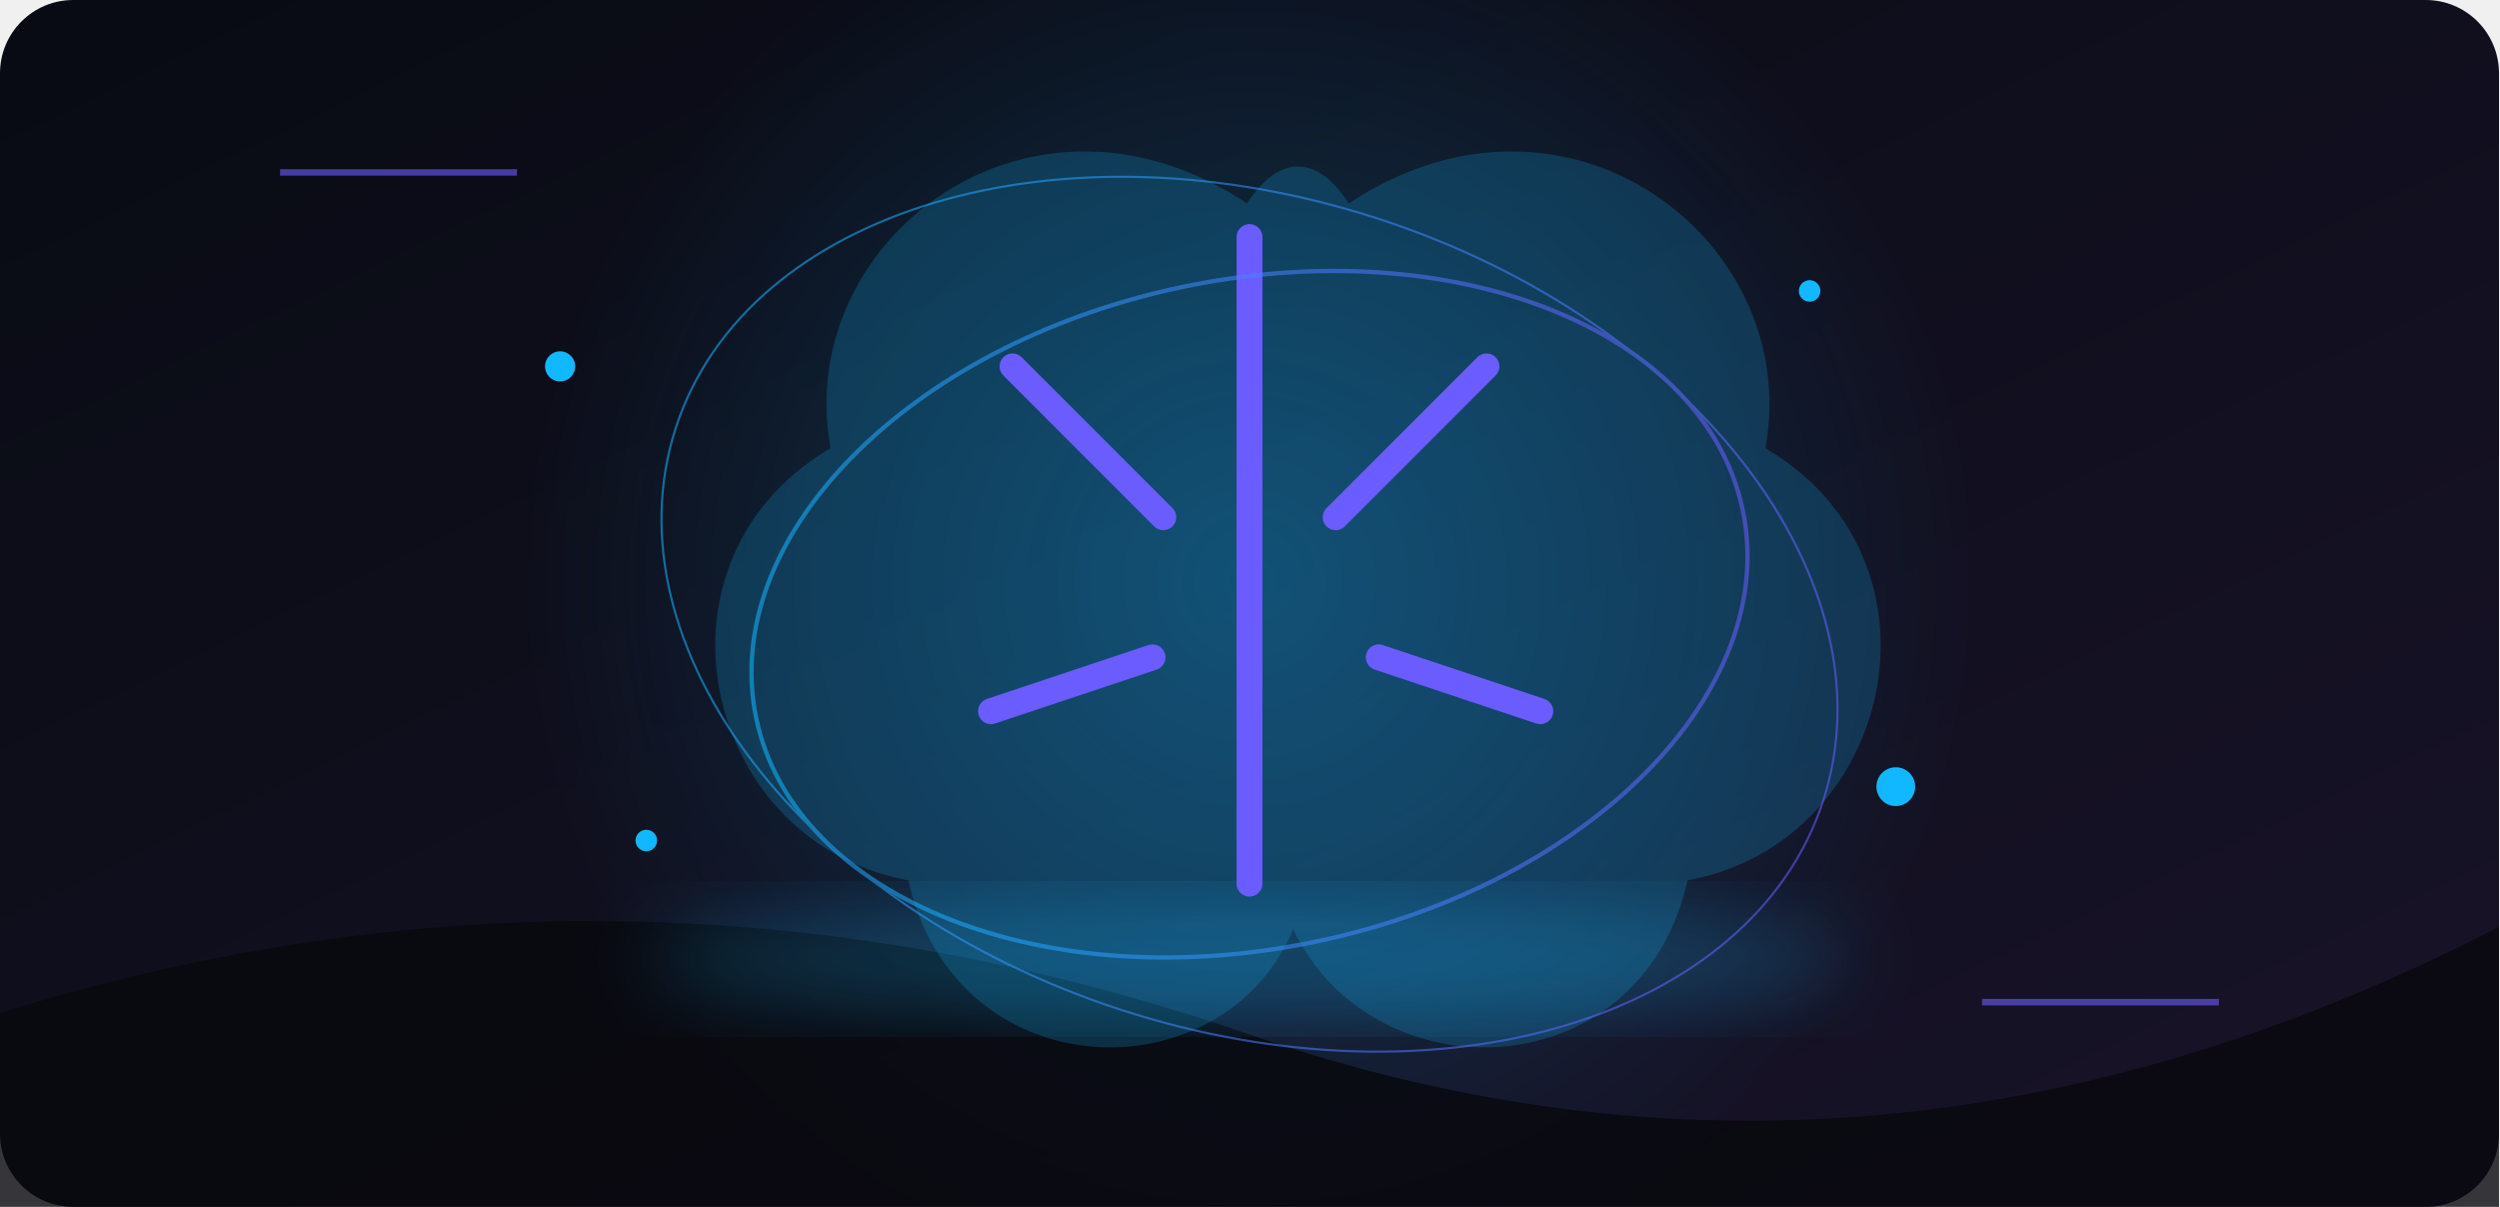
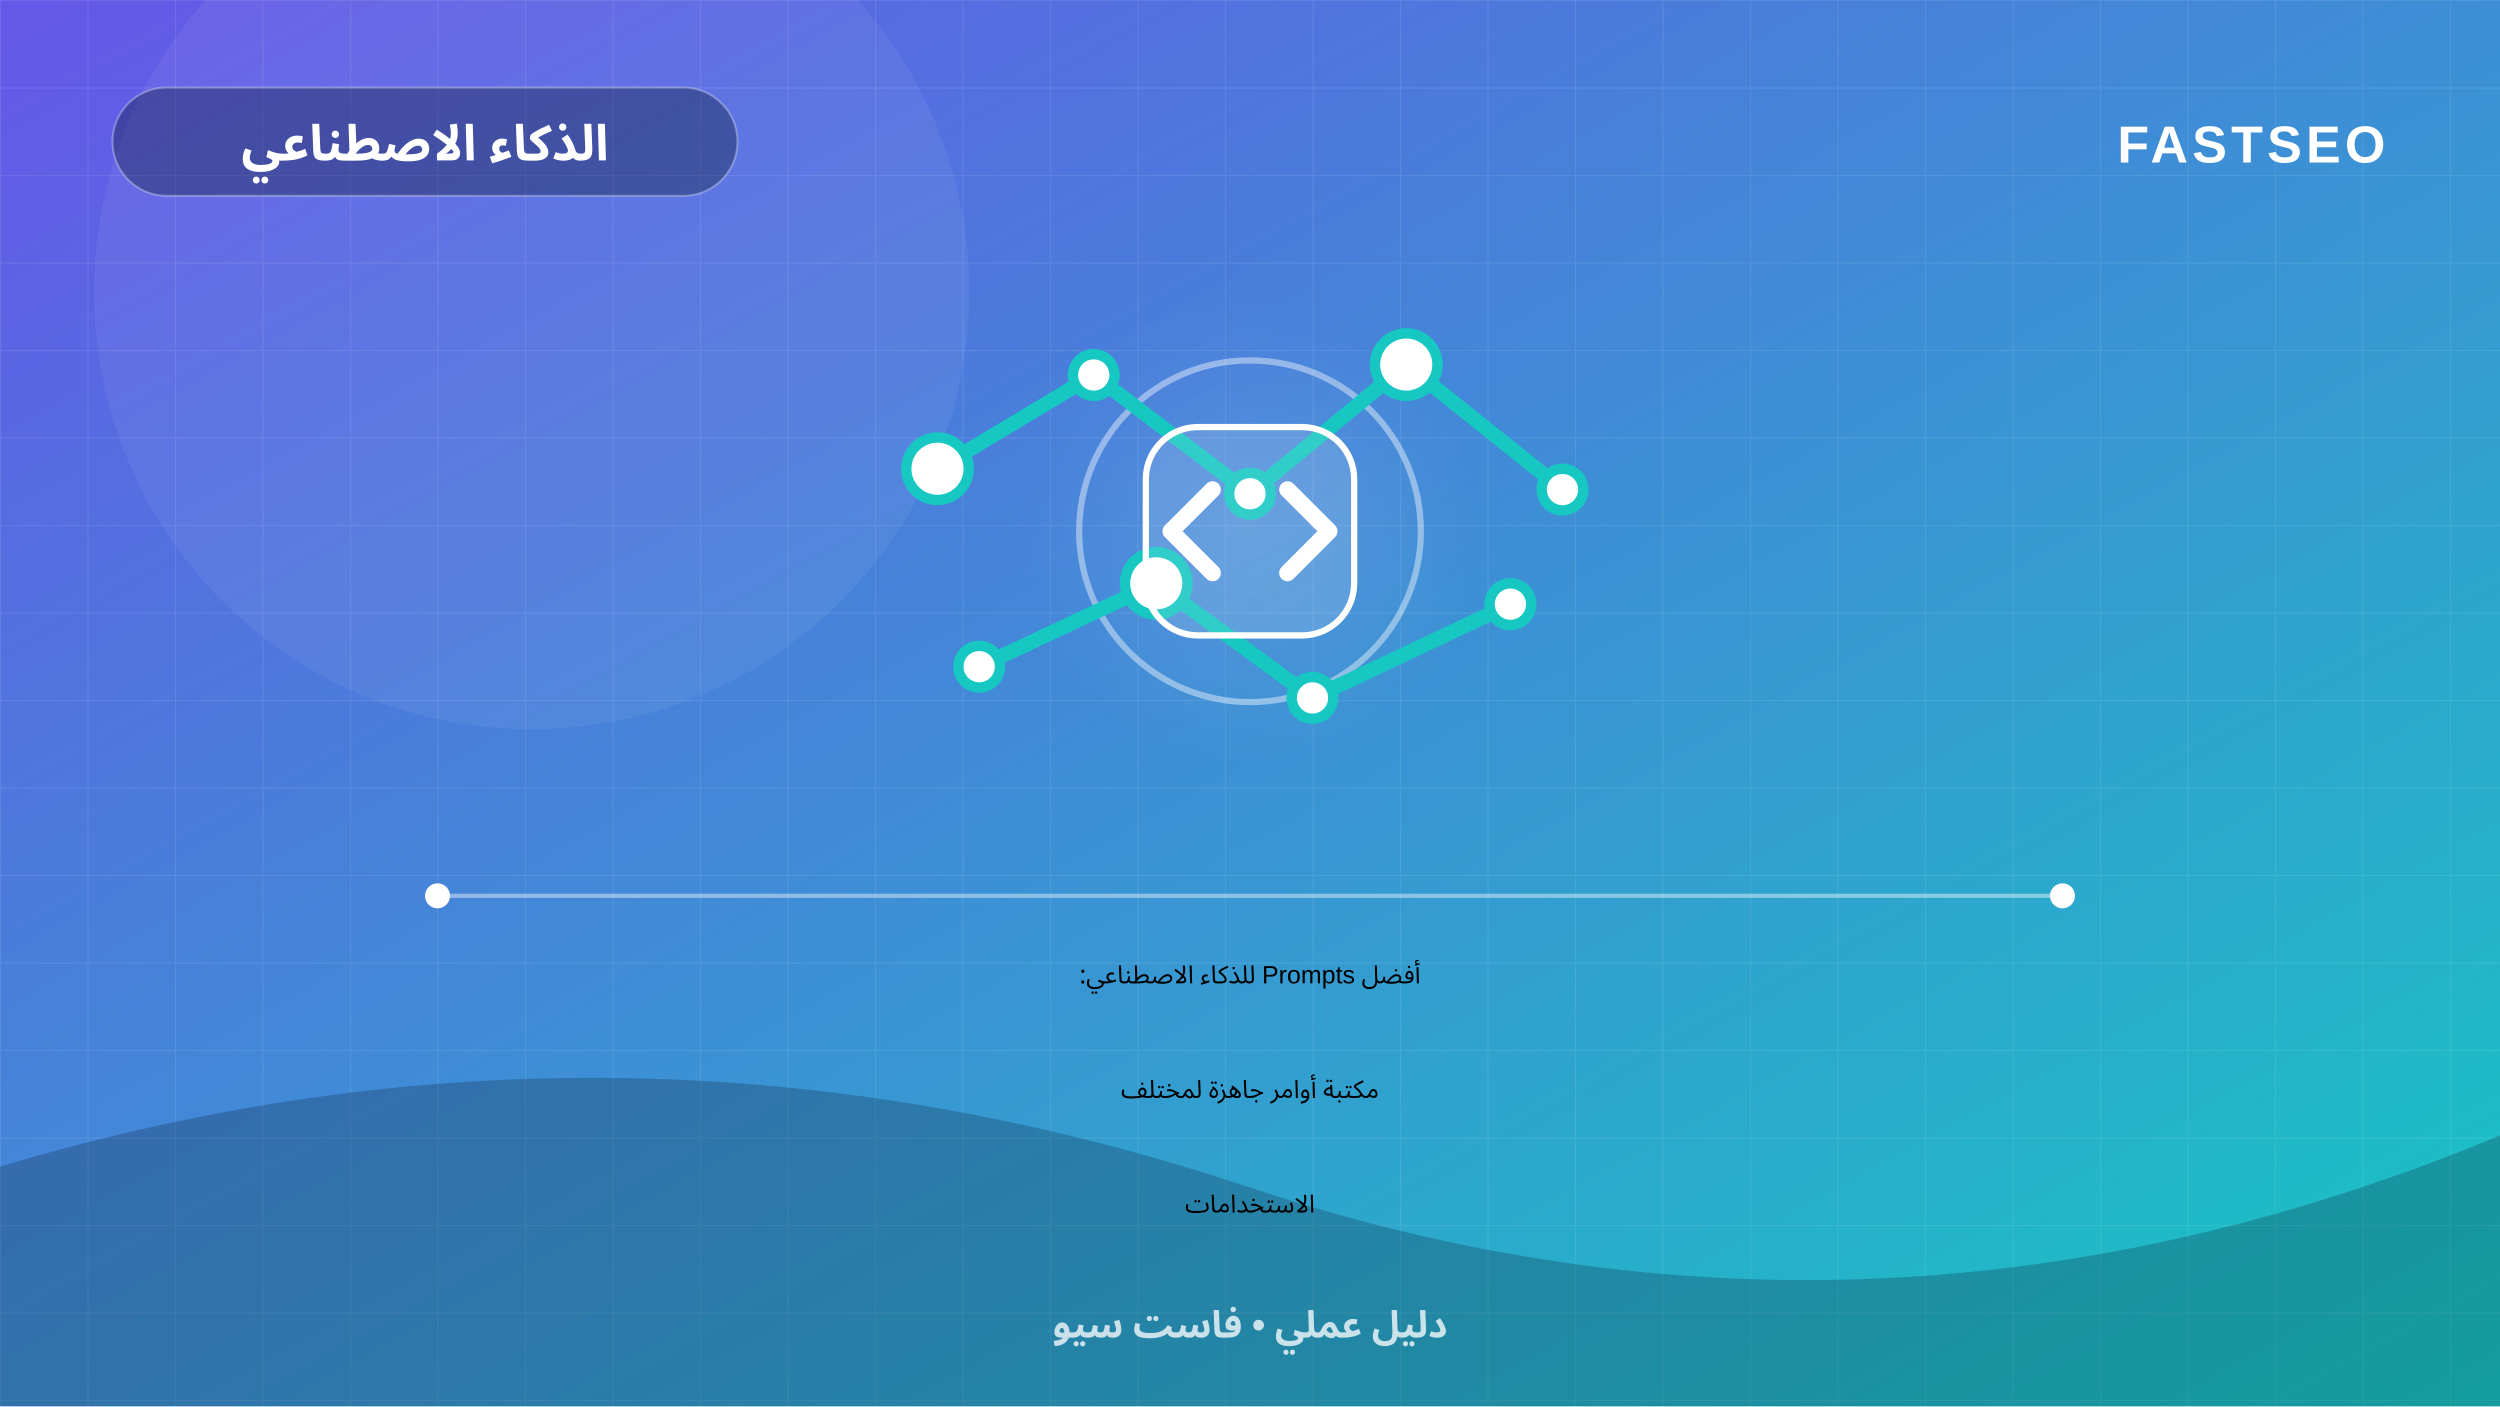
- <svg xmlns="http://www.w3.org/2000/svg" viewBox="0 0 1160 560" role="img" aria-label="أفضل Prompts للذكاء الاصطناعي: مكتبة أوامر جاهزة لمختلف الاستخدامات">
+ <svg xmlns="http://www.w3.org/2000/svg" width="1200" height="675" viewBox="0 0 1200 675" role="img" aria-labelledby="title desc">
  <defs>
-     <linearGradient id="bg" x2="1" y2="1">
-       <stop stop-color="#080b13" />
-       <stop offset="1" stop-color="#191329" />
+     <linearGradient id="bg" x1="0" y1="0" x2="1" y2="1">
+       <stop offset="0" stop-color="#6557E8" />
+       <stop offset="1" stop-color="#16C7C2" />
    </linearGradient>
-     <linearGradient id="glow">
-       <stop stop-color="#12b8ff" />
-       <stop offset="1" stop-color="#6b5cff" />
-     </linearGradient>
-     <radialGradient id="light">
-       <stop stop-color="#12b8ff" stop-opacity=".24" />
-       <stop offset="1" stop-color="#12b8ff" stop-opacity="0" />
+     <radialGradient id="orb">
+       <stop stop-color="#fff" stop-opacity=".5" />
+       <stop offset="1" stop-color="#fff" stop-opacity="0" />
    </radialGradient>
-     <filter id="shadow">
-       <feGaussianBlur stdDeviation="18" />
-     </filter>
+     <pattern id="grid" width="42" height="42" patternUnits="userSpaceOnUse">
+       <path d="M42 0H0V42" fill="none" stroke="#fff" stroke-opacity=".09" stroke-width="1" />
+     </pattern>
  </defs>
-   <rect width="1160" height="560" rx="34" fill="url(#bg)" />
-   <circle cx="580" cy="270" r="340" fill="url(#light)" />
-   <path d="M0 470 Q290 380 580 480T1160 430V560H0Z" fill="#07080d" opacity=".8" />
-   <ellipse cx="580" cy="445" rx="280" ry="30" fill="#12b8ff" opacity=".22" filter="url(#shadow)" />
-   <path d="M580 100c-100-70-210 15-190 110-90 50-60 180 35 195 20 100 150 100 175 15 30 85 160 85 180-15 95-15 125-145 35-195 20-95-90-180-190-110-15-25-30-25-45 0Z" fill="#12b8ff" opacity=".2" stroke="#12b8ff" stroke-width="8" />
-   <path d="M580 110v300M470 170l70 70m150-70-70 70m-160 90 75-25m180 25-75-25" stroke="#6b5cff" stroke-width="12" stroke-linecap="round" />
-   <g fill="none" stroke="url(#glow)" opacity=".55">
-     <ellipse cx="580" cy="285" rx="234" ry="155" stroke-width="2" transform="rotate(-12 580 285)" />
-     <ellipse cx="580" cy="285" rx="280" ry="193" stroke-width="1" transform="rotate(18 580 285)" />
+   <rect width="1200" height="675" fill="url(#bg)" />
+   <rect width="1200" height="675" fill="url(#grid)" />
+   <path d="M0 560Q300 470 600 570T1200 545V675H0Z" fill="#07152B" opacity=".24" />
+   <circle cx="255.2" cy="140" r="210" fill="#fff" opacity=".055" />
+   <circle cx="-260" cy="-110" r="5" fill="#fff" opacity="0.12" />
+   <circle cx="-610" cy="-160" r="18" fill="#16C7C2" opacity="0.19" />
+   <circle cx="-785" cy="-35" r="17" fill="#fff" opacity="0.26" />
+   <circle cx="-873" cy="-123" r="16" fill="#16C7C2" opacity="0.12" />
+   <circle cx="-917" cy="-167" r="15" fill="#fff" opacity="0.19" />
+   <circle cx="-419" cy="-189" r="14" fill="#16C7C2" opacity="0.26" />
+   <circle cx="-690" cy="-200" r="13" fill="#fff" opacity="0.12" />
+   <circle cx="-825" cy="-55" r="12" fill="#16C7C2" opacity="0.19" />
+   <g font-family="Noto Sans Arabic,Tahoma,Arial,sans-serif">
+     <rect x="54" y="42" width="300" height="52" rx="26" fill="#07152B" fill-opacity=".35" stroke="#fff" stroke-opacity=".3" />
+     <text x="204" y="77" text-anchor="middle" fill="#fff" font-size="24" font-weight="800" direction="rtl">الذكاء الاصطناعي</text>
+     <text x="1145" y="78" text-anchor="end" fill="#fff" font-size="25" font-weight="900" letter-spacing="2">FASTSEO</text>
+     <g transform="translate(600 255)">
+       <circle r="112" fill="url(#orb)" opacity=".2" />
+       <circle r="82" fill="none" stroke="#fff" stroke-opacity=".42" stroke-width="3" />
+       <path d="M-150 -30L-75 -75 0 -18 75 -80 150 -20 M-130 65L-45 25 30 80 125 35" fill="none" stroke="#16C7C2" stroke-width="7" stroke-linecap="round" />
+       <g fill="#fff" stroke="#16C7C2" stroke-width="5">
+         <circle cx="-150" cy="-30" r="15" />
+         <circle cx="-75" cy="-75" r="10" />
+         <circle cx="0" cy="-18" r="10" />
+         <circle cx="75" cy="-80" r="15" />
+         <circle cx="150" cy="-20" r="10" />
+         <circle cx="-130" cy="65" r="10" />
+         <circle cx="-45" cy="25" r="15" />
+         <circle cx="30" cy="80" r="10" />
+         <circle cx="125" cy="35" r="10" />
+       </g>
+       <rect x="-50" y="-50" width="100" height="100" rx="25" fill="#fff" fill-opacity=".12" stroke="#fff" stroke-width="3" />
+       <path d="M-18 -20L-38 0 -18 20 M18 -20L38 0 18 20" fill="none" stroke="#fff" stroke-width="8" stroke-linecap="round" stroke-linejoin="round" />
+     </g>
+     <path d="M210 430H990" stroke="#fff" stroke-opacity=".42" stroke-width="2" />
+     <circle cx="210" cy="430" r="6" fill="#fff" />
+     <circle cx="990" cy="430" r="6" fill="#fff" />
+     <text x="600" y="472" text-anchor="middle" direction="rtl" unicode-bidi="plaintext" class="headline">أفضل Prompts للذكاء الاصطناعي:</text>
+     <text x="600" y="527" text-anchor="middle" direction="rtl" unicode-bidi="plaintext" class="headline">مكتبة أوامر جاهزة لمختلف</text>
+     <text x="600" y="582" text-anchor="middle" direction="rtl" unicode-bidi="plaintext" class="headline">الاستخدامات</text>
+     <text x="600" y="642" text-anchor="middle" fill="#fff" opacity=".76" font-size="18" font-weight="600" direction="rtl">دليل عملي • فاست سيو</text>
  </g>
-   <g fill="#12b8ff">
-     <circle cx="260" cy="170" r="7" />
-     <circle cx="880" cy="365" r="9" />
-     <circle cx="840" cy="135" r="5" />
-     <circle cx="300" cy="390" r="5" />
-   </g>
-   <path d="M130 80h110M920 465h110" stroke="#6b5cff" stroke-width="3" opacity=".6" />
</svg>
